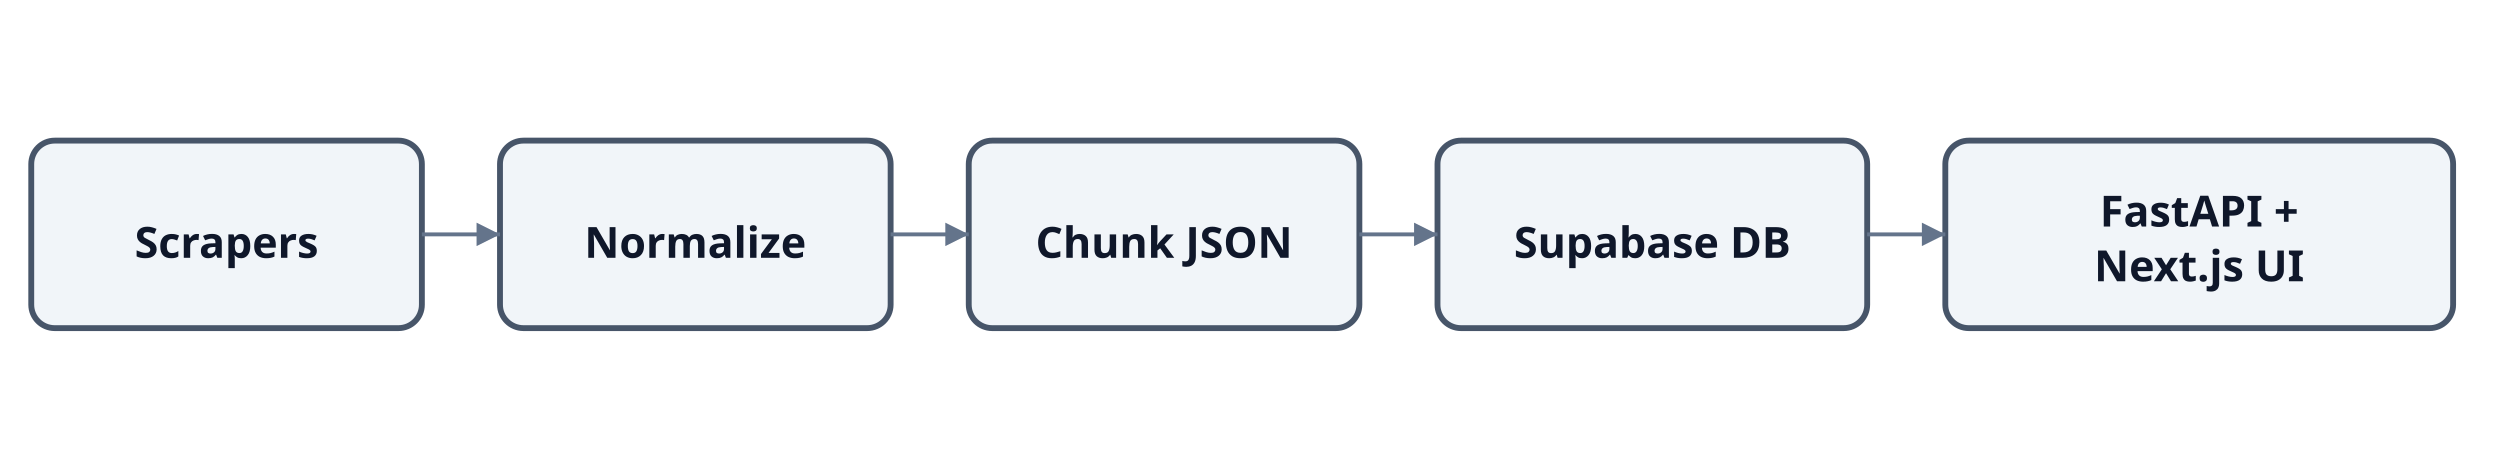
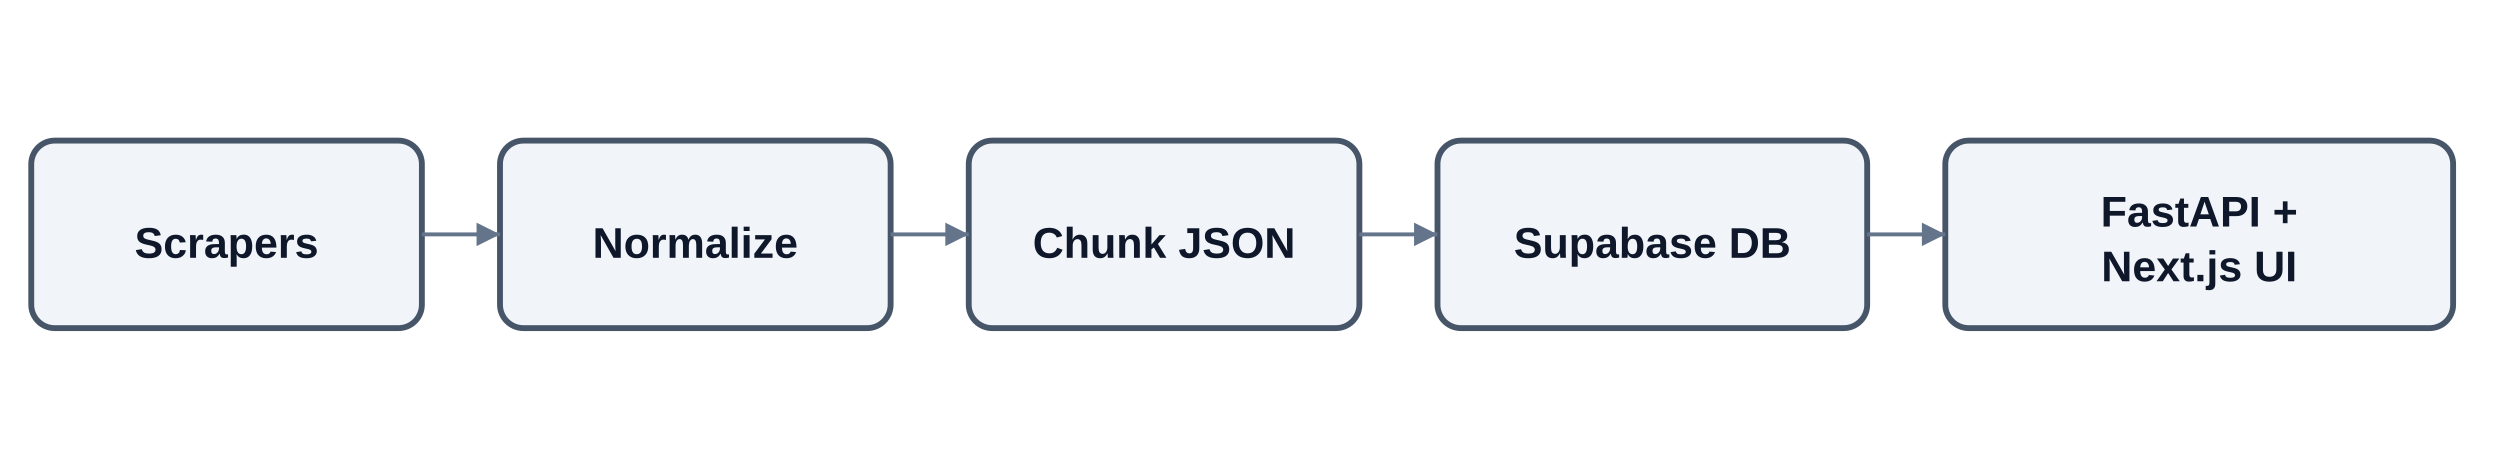
- <svg xmlns="http://www.w3.org/2000/svg" viewBox="0 0 640 120" role="img" aria-label="Data pipeline">
+ <svg xmlns="http://www.w3.org/2000/svg" viewBox="0 0 640 120">
  <defs>
    <marker id="a" markerWidth="8" markerHeight="8" refX="6" refY="3" orient="auto">
      <path d="M0,0 L6,3 L0,6 Z" fill="#64748b" />
    </marker>
-     <style>
-       .n { fill: #f1f5f9; stroke: #475569; stroke-width: 1.5; rx: 6; }
-       .t { font: 600 11px Segoe UI, system-ui, sans-serif; fill: #0f172a; }
-     </style>
  </defs>
-   <rect class="n" x="8" y="36" width="100" height="48" />
-   <text x="58" y="66" text-anchor="middle" class="t">Scrapers</text>
-   <rect class="n" x="128" y="36" width="100" height="48" />
-   <text x="178" y="66" text-anchor="middle" class="t">Normalize</text>
-   <rect class="n" x="248" y="36" width="100" height="48" />
-   <text x="298" y="66" text-anchor="middle" class="t">Chunk JSON</text>
-   <rect class="n" x="368" y="36" width="110" height="48" />
-   <text x="423" y="66" text-anchor="middle" class="t">Supabase DB</text>
-   <rect class="n" x="498" y="36" width="130" height="48" />
-   <text x="563" y="58" text-anchor="middle" class="t">FastAPI +</text>
-   <text x="563" y="72" text-anchor="middle" class="t">Next.js UI</text>
+   <rect x="8" y="36" width="100" height="48" rx="6" fill="#f1f5f9" stroke="#475569" stroke-width="1.5" />
+   <text x="58" y="66" text-anchor="middle" font-family="Arial, Helvetica, sans-serif" font-size="11" font-weight="700" fill="#0f172a">Scrapers</text>
+   <rect x="128" y="36" width="100" height="48" rx="6" fill="#f1f5f9" stroke="#475569" stroke-width="1.5" />
+   <text x="178" y="66" text-anchor="middle" font-family="Arial, Helvetica, sans-serif" font-size="11" font-weight="700" fill="#0f172a">Normalize</text>
+   <rect x="248" y="36" width="100" height="48" rx="6" fill="#f1f5f9" stroke="#475569" stroke-width="1.5" />
+   <text x="298" y="66" text-anchor="middle" font-family="Arial, Helvetica, sans-serif" font-size="11" font-weight="700" fill="#0f172a">Chunk JSON</text>
+   <rect x="368" y="36" width="110" height="48" rx="6" fill="#f1f5f9" stroke="#475569" stroke-width="1.5" />
+   <text x="423" y="66" text-anchor="middle" font-family="Arial, Helvetica, sans-serif" font-size="11" font-weight="700" fill="#0f172a">Supabase DB</text>
+   <rect x="498" y="36" width="130" height="48" rx="6" fill="#f1f5f9" stroke="#475569" stroke-width="1.5" />
+   <text x="563" y="58" text-anchor="middle" font-family="Arial, Helvetica, sans-serif" font-size="11" font-weight="700" fill="#0f172a">FastAPI +</text>
+   <text x="563" y="72" text-anchor="middle" font-family="Arial, Helvetica, sans-serif" font-size="11" font-weight="700" fill="#0f172a">Next.js UI</text>
  <line x1="108" y1="60" x2="128" y2="60" stroke="#64748b" marker-end="url(#a)" />
  <line x1="228" y1="60" x2="248" y2="60" stroke="#64748b" marker-end="url(#a)" />
  <line x1="348" y1="60" x2="368" y2="60" stroke="#64748b" marker-end="url(#a)" />
  <line x1="478" y1="60" x2="498" y2="60" stroke="#64748b" marker-end="url(#a)" />
</svg>
